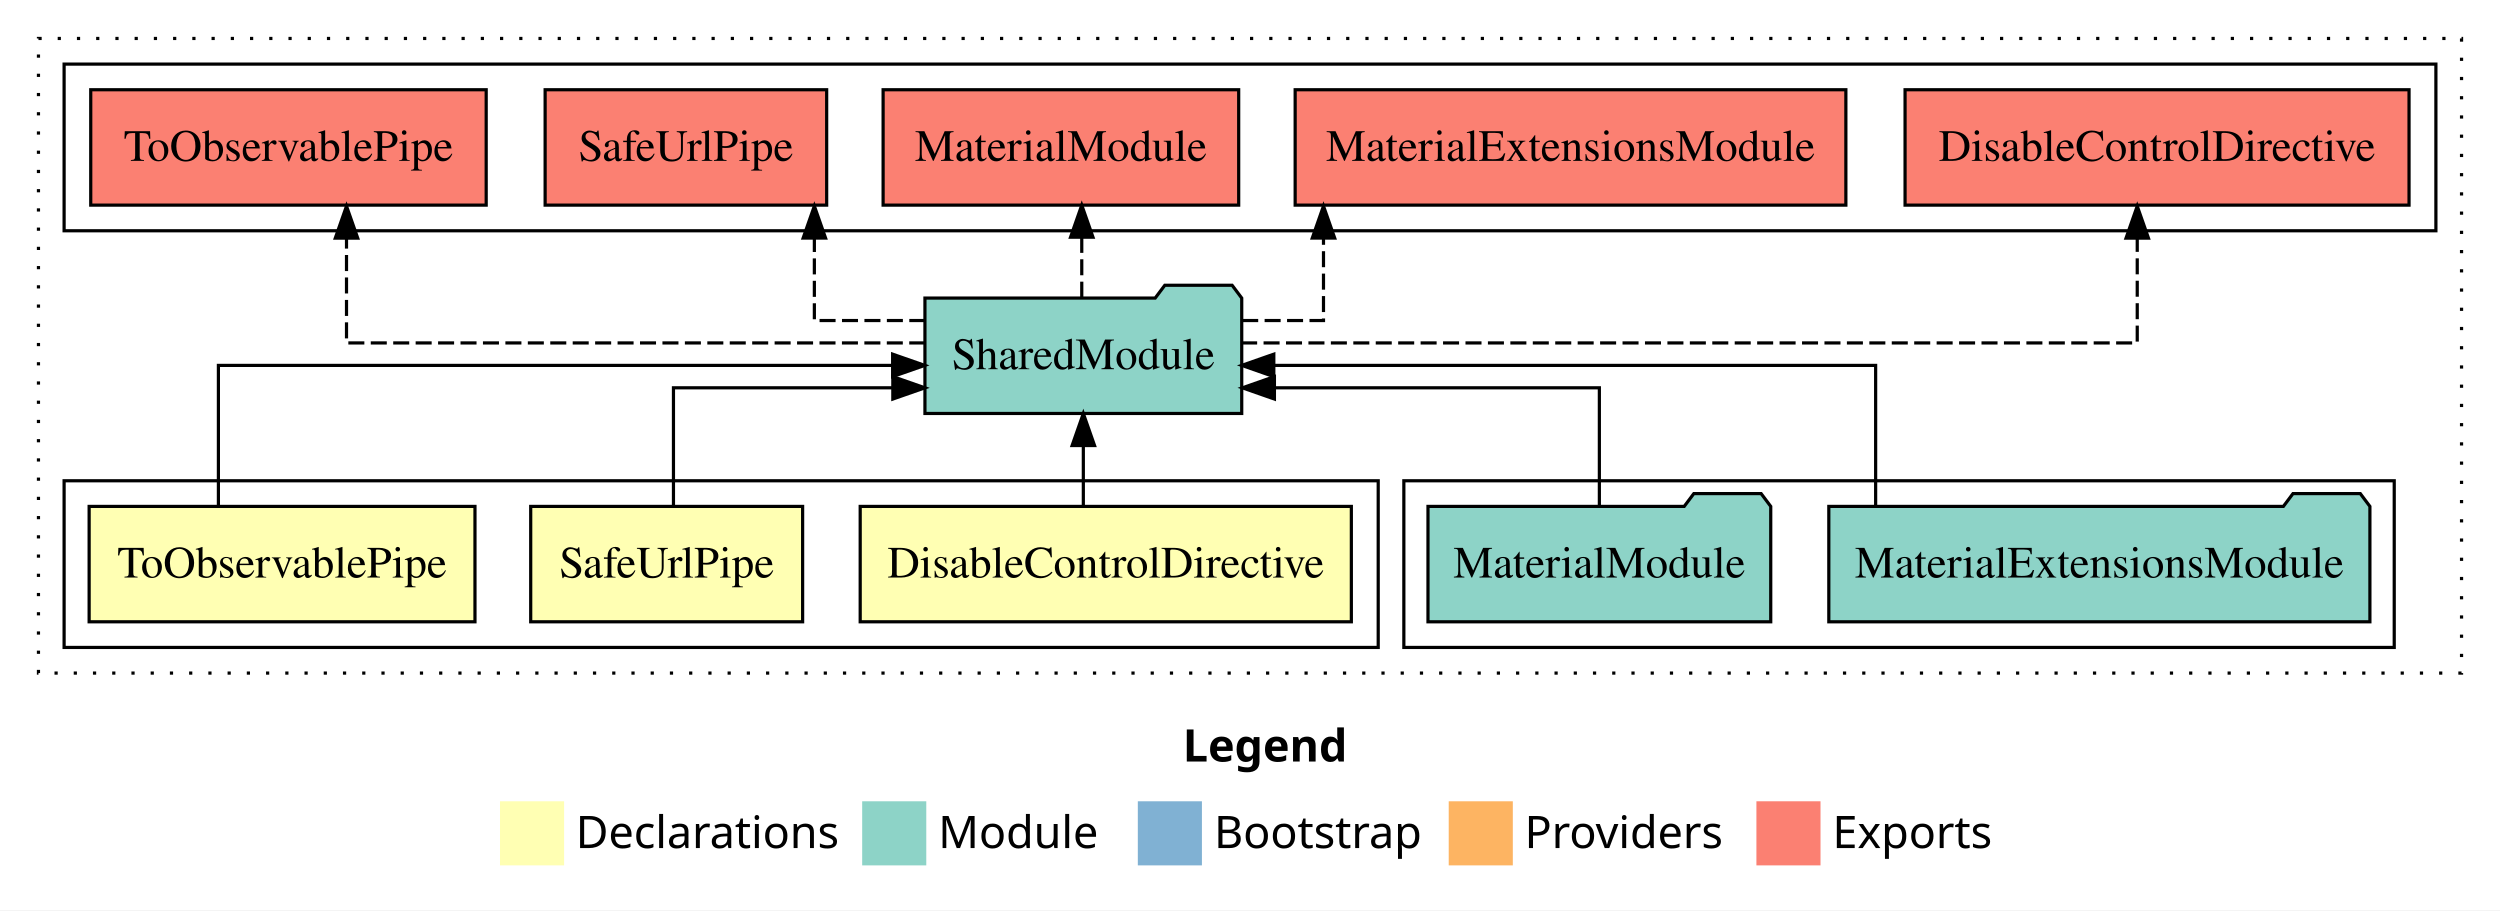
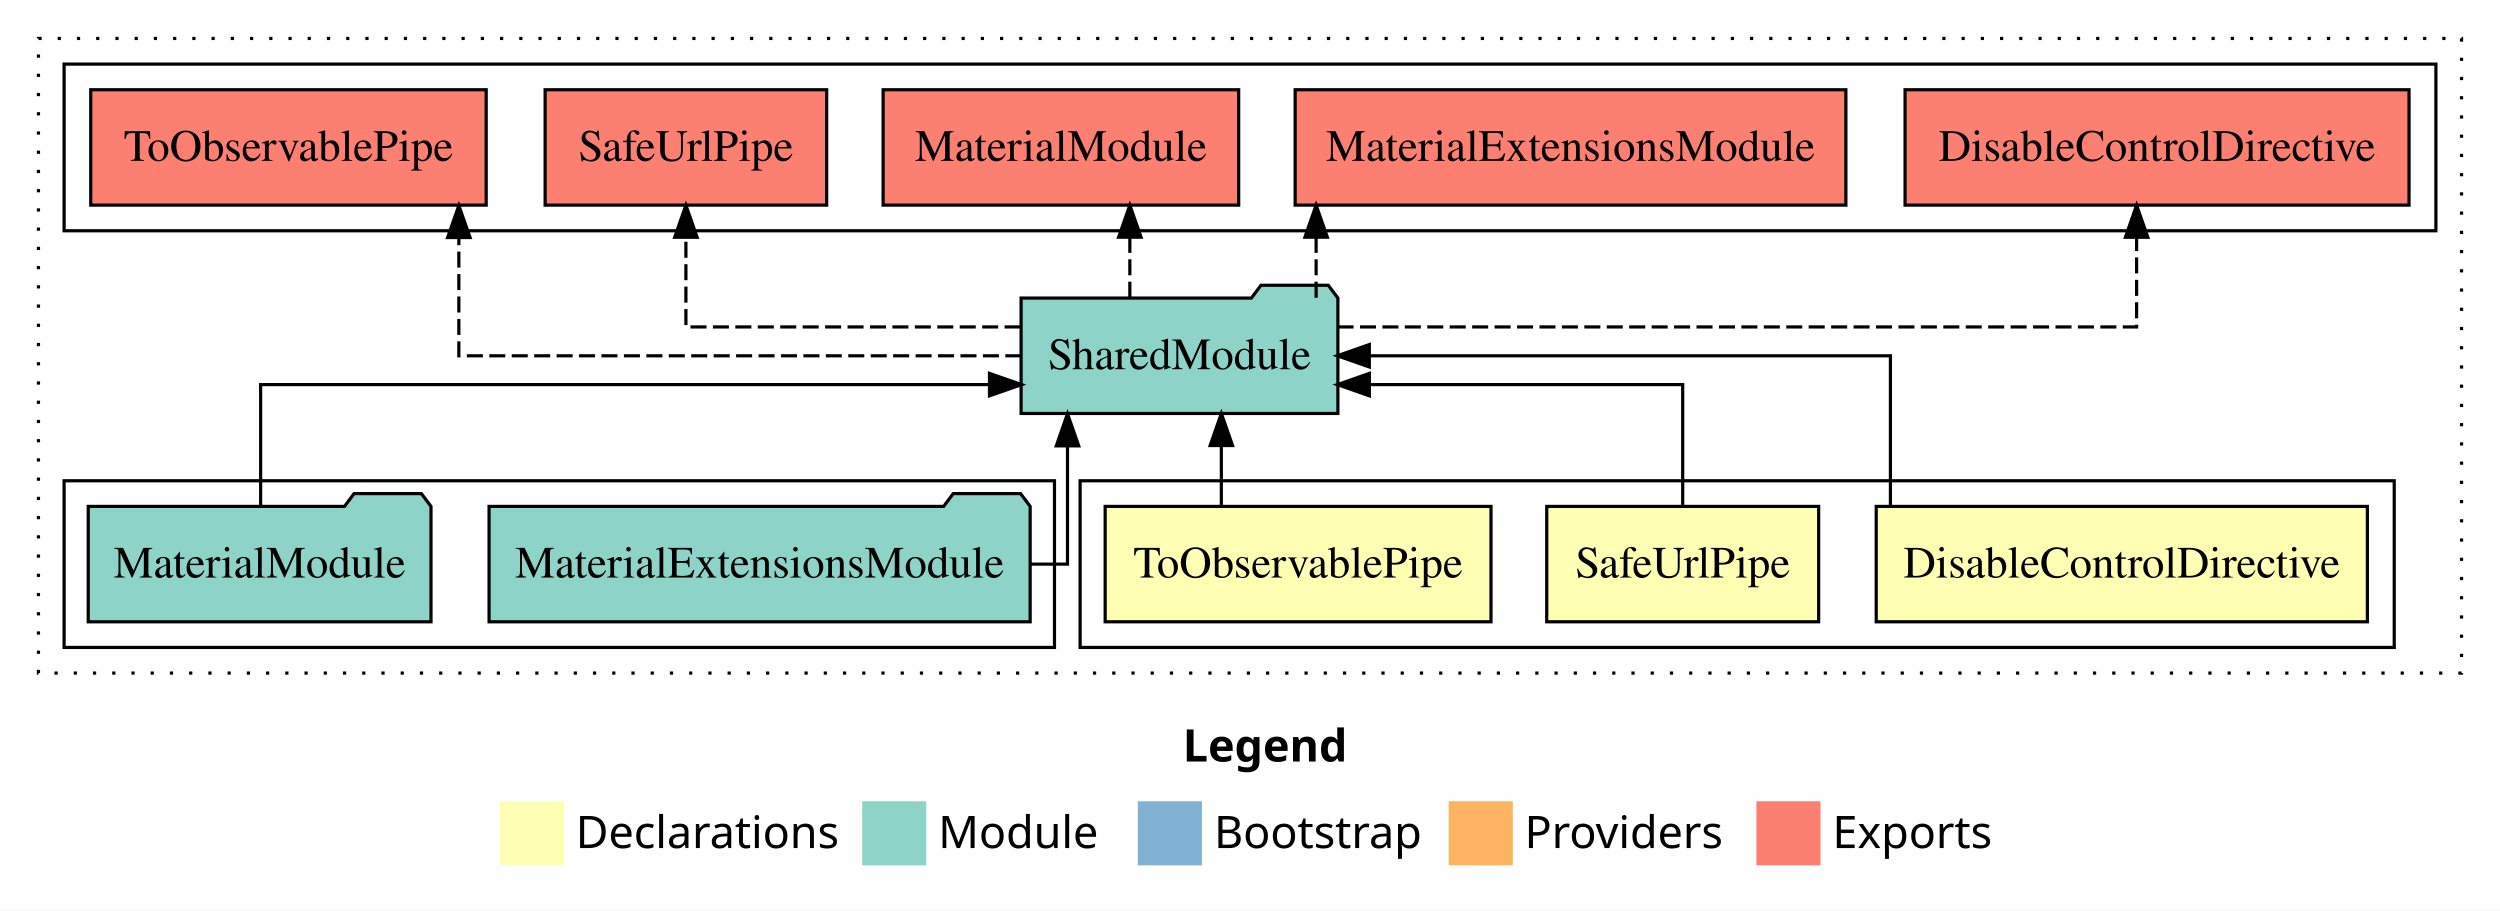
<svg xmlns="http://www.w3.org/2000/svg" width="780pt" height="284pt" viewBox="0.00 0.00 780.00 284.00">
  <g id="graph0" class="graph" transform="scale(1 1) rotate(0) translate(4 280)">
    <polygon fill="white" stroke="transparent" points="-4,4 -4,-280 776,-280 776,4 -4,4" />
    <text text-anchor="start" x="365.01" y="-42.4" font-family="Times-12" font-weight="bold" font-size="14.00">Legend</text>
    <polygon fill="#ffffb3" stroke="transparent" points="152,-10 152,-30 172,-30 172,-10 152,-10" />
    <text text-anchor="start" x="175.63" y="-15.4" font-family="Times-12" font-size="14.00">  Declarations</text>
    <polygon fill="#8dd3c7" stroke="transparent" points="265,-10 265,-30 285,-30 285,-10 265,-10" />
    <text text-anchor="start" x="288.73" y="-15.4" font-family="Times-12" font-size="14.00">  Module</text>
    <polygon fill="#80b1d3" stroke="transparent" points="351,-10 351,-30 371,-30 371,-10 351,-10" />
    <text text-anchor="start" x="374.78" y="-15.4" font-family="Times-12" font-size="14.00">  Bootstrap</text>
    <polygon fill="#fdb462" stroke="transparent" points="448,-10 448,-30 468,-30 468,-10 448,-10" />
    <text text-anchor="start" x="471.67" y="-15.4" font-family="Times-12" font-size="14.00">  Providers</text>
    <polygon fill="#fb8072" stroke="transparent" points="544,-10 544,-30 564,-30 564,-10 544,-10" />
    <text text-anchor="start" x="567.73" y="-15.4" font-family="Times-12" font-size="14.00">  Exports</text>
    <g id="clust1" class="cluster">
      <polygon fill="none" stroke="black" stroke-dasharray="1,5" points="8,-70 8,-268 764,-268 764,-70 8,-70" />
    </g>
+     <g id="clust2" class="cluster">
+       <polygon fill="none" stroke="black" points="333,-78 333,-130 743,-130 743,-78 333,-78" />
+     </g>
    <g id="clust7" class="cluster">
      <polygon fill="none" stroke="black" points="16,-208 16,-260 756,-260 756,-208 16,-208" />
    </g>
    <g id="clust6" class="cluster">
-       <polygon fill="none" stroke="black" points="434,-78 434,-130 743,-130 743,-78 434,-78" />
-     </g>
-     <g id="clust2" class="cluster">
-       <polygon fill="none" stroke="black" points="16,-78 16,-130 426,-130 426,-78 16,-78" />
+       <polygon fill="none" stroke="black" points="16,-78 16,-130 325,-130 325,-78 16,-78" />
    </g>
    <g id="node1" class="node">
-       <polygon fill="#ffffb3" stroke="black" points="417.62,-122 264.38,-122 264.38,-86 417.62,-86 417.62,-122" />
-       <text text-anchor="middle" x="341" y="-99.8" font-family="Times,serif" font-size="14.00">DisableControlDirective</text>
+       <polygon fill="#ffffb3" stroke="black" points="734.62,-122 581.38,-122 581.38,-86 734.62,-86 734.62,-122" />
+       <text text-anchor="middle" x="658" y="-99.8" font-family="Times,serif" font-size="14.00">DisableControlDirective</text>
    </g>
    <g id="node4" class="node">
-       <polygon fill="#8dd3c7" stroke="black" points="383.42,-187 380.42,-191 359.42,-191 356.42,-187 284.58,-187 284.58,-151 383.42,-151 383.42,-187" />
-       <text text-anchor="middle" x="334" y="-164.8" font-family="Times,serif" font-size="14.00">SharedModule</text>
+       <polygon fill="#8dd3c7" stroke="black" points="413.42,-187 410.42,-191 389.42,-191 386.42,-187 314.58,-187 314.58,-151 413.42,-151 413.42,-187" />
+       <text text-anchor="middle" x="364" y="-164.8" font-family="Times,serif" font-size="14.00">SharedModule</text>
    </g>
    <g id="edge1" class="edge">
-       <path fill="none" stroke="black" d="M334,-122.11C334,-122.11 334,-140.99 334,-140.99" />
-       <polygon fill="black" stroke="black" points="330.5,-140.99 334,-150.99 337.5,-140.99 330.5,-140.99" />
+       <path fill="none" stroke="black" d="M585.81,-122.11C585.81,-141.34 585.81,-169 585.81,-169 585.81,-169 423.23,-169 423.23,-169" />
+       <polygon fill="black" stroke="black" points="423.23,-165.5 413.23,-169 423.23,-172.5 423.23,-165.5" />
    </g>
    <g id="node2" class="node">
-       <polygon fill="#ffffb3" stroke="black" points="246.42,-122 161.58,-122 161.58,-86 246.42,-86 246.42,-122" />
-       <text text-anchor="middle" x="204" y="-99.8" font-family="Times,serif" font-size="14.00">SafeUrlPipe</text>
+       <polygon fill="#ffffb3" stroke="black" points="563.42,-122 478.58,-122 478.58,-86 563.42,-86 563.42,-122" />
+       <text text-anchor="middle" x="521" y="-99.8" font-family="Times,serif" font-size="14.00">SafeUrlPipe</text>
    </g>
    <g id="edge2" class="edge">
-       <path fill="none" stroke="black" d="M206.12,-122.01C206.12,-138.05 206.12,-159 206.12,-159 206.12,-159 274.56,-159 274.56,-159" />
-       <polygon fill="black" stroke="black" points="274.56,-162.5 284.56,-159 274.56,-155.5 274.56,-162.5" />
+       <path fill="none" stroke="black" d="M521,-122.03C521,-138.4 521,-160 521,-160 521,-160 423.25,-160 423.25,-160" />
+       <polygon fill="black" stroke="black" points="423.25,-156.5 413.25,-160 423.24,-163.5 423.25,-156.5" />
    </g>
    <g id="node3" class="node">
-       <polygon fill="#ffffb3" stroke="black" points="144.19,-122 23.81,-122 23.81,-86 144.19,-86 144.19,-122" />
-       <text text-anchor="middle" x="84" y="-99.8" font-family="Times,serif" font-size="14.00">ToObservablePipe</text>
+       <polygon fill="#ffffb3" stroke="black" points="461.19,-122 340.81,-122 340.81,-86 461.19,-86 461.19,-122" />
+       <text text-anchor="middle" x="401" y="-99.8" font-family="Times,serif" font-size="14.00">ToObservablePipe</text>
    </g>
    <g id="edge3" class="edge">
-       <path fill="none" stroke="black" d="M64.14,-122.27C64.14,-140.56 64.14,-166 64.14,-166 64.14,-166 274.5,-166 274.5,-166" />
-       <polygon fill="black" stroke="black" points="274.5,-169.5 284.5,-166 274.5,-162.5 274.5,-169.5" />
+       <path fill="none" stroke="black" d="M377.06,-122.11C377.06,-122.11 377.06,-140.99 377.06,-140.99" />
+       <polygon fill="black" stroke="black" points="373.56,-140.99 377.06,-150.99 380.56,-140.99 373.56,-140.99" />
    </g>
    <g id="node7" class="node">
      <polygon fill="#fb8072" stroke="black" points="747.62,-252 590.38,-252 590.38,-216 747.62,-216 747.62,-252" />
      <text text-anchor="middle" x="669" y="-229.8" font-family="Times,serif" font-size="14.00">DisableControlDirective </text>
    </g>
    <g id="edge6" class="edge">
-       <path fill="none" stroke="black" stroke-dasharray="5,2" d="M383.23,-173C474.96,-173 662.82,-173 662.82,-173 662.82,-173 662.82,-205.7 662.82,-205.7" />
-       <polygon fill="black" stroke="black" points="659.32,-205.7 662.82,-215.7 666.32,-205.7 659.32,-205.7" />
+       <path fill="none" stroke="black" stroke-dasharray="5,2" d="M413.31,-178C498.13,-178 662.62,-178 662.62,-178 662.62,-178 662.62,-205.97 662.62,-205.97" />
+       <polygon fill="black" stroke="black" points="659.13,-205.97 662.62,-215.97 666.13,-205.97 659.13,-205.97" />
    </g>
    <g id="node8" class="node">
      <polygon fill="#fb8072" stroke="black" points="571.91,-252 400.09,-252 400.09,-216 571.91,-216 571.91,-252" />
      <text text-anchor="middle" x="486" y="-229.8" font-family="Times,serif" font-size="14.00">MaterialExtensionsModule </text>
    </g>
    <g id="edge7" class="edge">
-       <path fill="none" stroke="black" stroke-dasharray="5,2" d="M383.56,-180C397.5,-180 408.93,-180 408.93,-180 408.93,-180 408.93,-205.72 408.93,-205.72" />
-       <polygon fill="black" stroke="black" points="405.43,-205.72 408.93,-215.72 412.43,-205.72 405.43,-205.72" />
+       <path fill="none" stroke="black" stroke-dasharray="5,2" d="M406.63,-187.11C406.63,-187.11 406.63,-205.99 406.63,-205.99" />
+       <polygon fill="black" stroke="black" points="403.13,-205.99 406.63,-215.99 410.13,-205.99 403.13,-205.99" />
    </g>
    <g id="node9" class="node">
      <polygon fill="#fb8072" stroke="black" points="382.47,-252 271.53,-252 271.53,-216 382.47,-216 382.47,-252" />
      <text text-anchor="middle" x="327" y="-229.8" font-family="Times,serif" font-size="14.00">MaterialModule </text>
    </g>
    <g id="edge8" class="edge">
-       <path fill="none" stroke="black" stroke-dasharray="5,2" d="M333.51,-187.11C333.51,-187.11 333.51,-205.99 333.51,-205.99" />
-       <polygon fill="black" stroke="black" points="330.01,-205.99 333.51,-215.99 337.01,-205.99 330.01,-205.99" />
+       <path fill="none" stroke="black" stroke-dasharray="5,2" d="M348.51,-187.11C348.51,-187.11 348.51,-205.99 348.51,-205.99" />
+       <polygon fill="black" stroke="black" points="345.01,-205.99 348.51,-215.99 352.01,-205.99 345.01,-205.99" />
    </g>
    <g id="node10" class="node">
      <polygon fill="#fb8072" stroke="black" points="253.92,-252 166.08,-252 166.08,-216 253.92,-216 253.92,-252" />
      <text text-anchor="middle" x="210" y="-229.8" font-family="Times,serif" font-size="14.00">SafeUrlPipe </text>
    </g>
    <g id="edge9" class="edge">
-       <path fill="none" stroke="black" stroke-dasharray="5,2" d="M284.7,-180C266.43,-180 250.08,-180 250.08,-180 250.08,-180 250.08,-205.72 250.08,-205.72" />
-       <polygon fill="black" stroke="black" points="246.58,-205.72 250.08,-215.72 253.58,-205.72 246.58,-205.72" />
+       <path fill="none" stroke="black" stroke-dasharray="5,2" d="M314.43,-178C269.41,-178 210,-178 210,-178 210,-178 210,-205.97 210,-205.97" />
+       <polygon fill="black" stroke="black" points="206.5,-205.97 210,-215.97 213.5,-205.97 206.5,-205.97" />
    </g>
    <g id="node11" class="node">
      <polygon fill="#fb8072" stroke="black" points="147.69,-252 24.31,-252 24.31,-216 147.69,-216 147.69,-252" />
      <text text-anchor="middle" x="86" y="-229.8" font-family="Times,serif" font-size="14.00">ToObservablePipe </text>
    </g>
    <g id="edge10" class="edge">
-       <path fill="none" stroke="black" stroke-dasharray="5,2" d="M284.68,-173C217.14,-173 104.11,-173 104.11,-173 104.11,-173 104.11,-205.7 104.11,-205.7" />
-       <polygon fill="black" stroke="black" points="100.61,-205.7 104.11,-215.7 107.61,-205.7 100.61,-205.7" />
+       <path fill="none" stroke="black" stroke-dasharray="5,2" d="M314.66,-169C248.47,-169 139.16,-169 139.16,-169 139.16,-169 139.16,-205.89 139.16,-205.89" />
+       <polygon fill="black" stroke="black" points="135.66,-205.89 139.16,-215.89 142.66,-205.89 135.66,-205.89" />
    </g>
    <g id="node5" class="node">
-       <polygon fill="#8dd3c7" stroke="black" points="735.41,-122 732.41,-126 711.41,-126 708.41,-122 566.59,-122 566.59,-86 735.41,-86 735.41,-122" />
-       <text text-anchor="middle" x="651" y="-99.8" font-family="Times,serif" font-size="14.00">MaterialExtensionsModule</text>
+       <polygon fill="#8dd3c7" stroke="black" points="317.41,-122 314.41,-126 293.41,-126 290.41,-122 148.59,-122 148.59,-86 317.41,-86 317.41,-122" />
+       <text text-anchor="middle" x="233" y="-99.8" font-family="Times,serif" font-size="14.00">MaterialExtensionsModule</text>
    </g>
    <g id="edge4" class="edge">
-       <path fill="none" stroke="black" d="M581.2,-122.27C581.2,-140.56 581.2,-166 581.2,-166 581.2,-166 393.43,-166 393.43,-166" />
-       <polygon fill="black" stroke="black" points="393.43,-162.5 383.43,-166 393.43,-169.5 393.43,-162.5" />
+       <path fill="none" stroke="black" d="M317.28,-104C324.46,-104 329.06,-104 329.06,-104 329.06,-104 329.06,-140.89 329.06,-140.89" />
+       <polygon fill="black" stroke="black" points="325.56,-140.89 329.06,-150.89 332.56,-140.89 325.56,-140.89" />
    </g>
    <g id="node6" class="node">
-       <polygon fill="#8dd3c7" stroke="black" points="548.47,-122 545.47,-126 524.47,-126 521.47,-122 441.53,-122 441.53,-86 548.47,-86 548.47,-122" />
-       <text text-anchor="middle" x="495" y="-99.8" font-family="Times,serif" font-size="14.00">MaterialModule</text>
+       <polygon fill="#8dd3c7" stroke="black" points="130.47,-122 127.47,-126 106.47,-126 103.47,-122 23.53,-122 23.53,-86 130.47,-86 130.47,-122" />
+       <text text-anchor="middle" x="77" y="-99.8" font-family="Times,serif" font-size="14.00">MaterialModule</text>
    </g>
    <g id="edge5" class="edge">
-       <path fill="none" stroke="black" d="M495,-122.01C495,-138.05 495,-159 495,-159 495,-159 393.62,-159 393.62,-159" />
-       <polygon fill="black" stroke="black" points="393.62,-155.5 383.62,-159 393.62,-162.5 393.62,-155.5" />
+       <path fill="none" stroke="black" d="M77.32,-122.03C77.32,-138.4 77.32,-160 77.32,-160 77.32,-160 304.72,-160 304.72,-160" />
+       <polygon fill="black" stroke="black" points="304.72,-163.5 314.72,-160 304.72,-156.5 304.72,-163.5" />
    </g>
  </g>
</svg>
